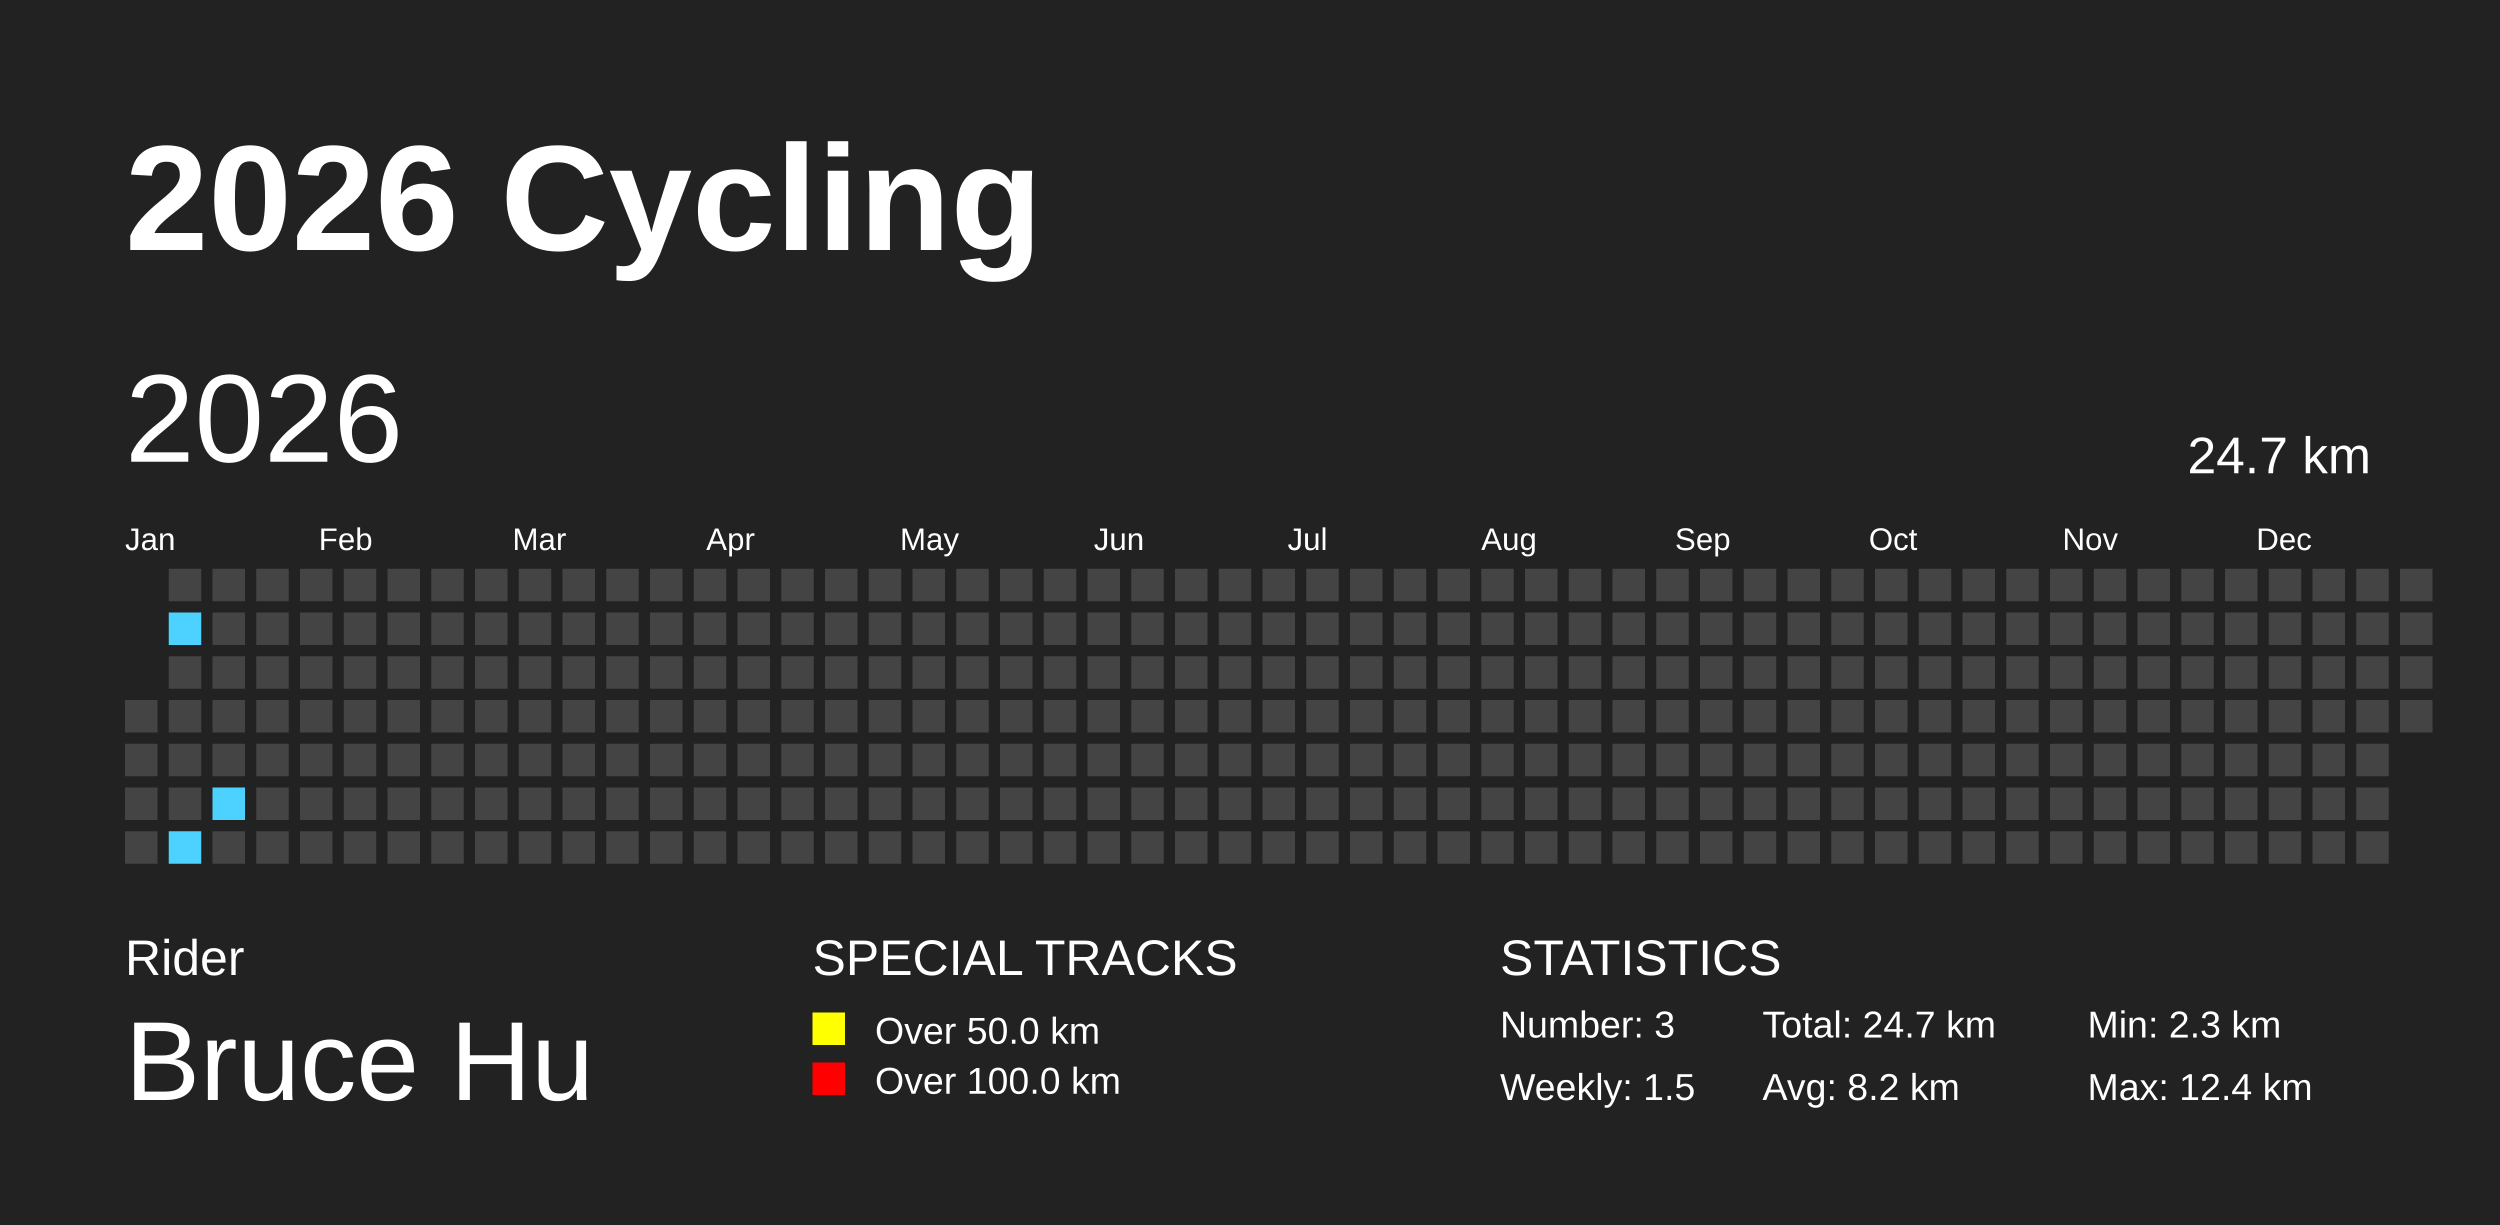
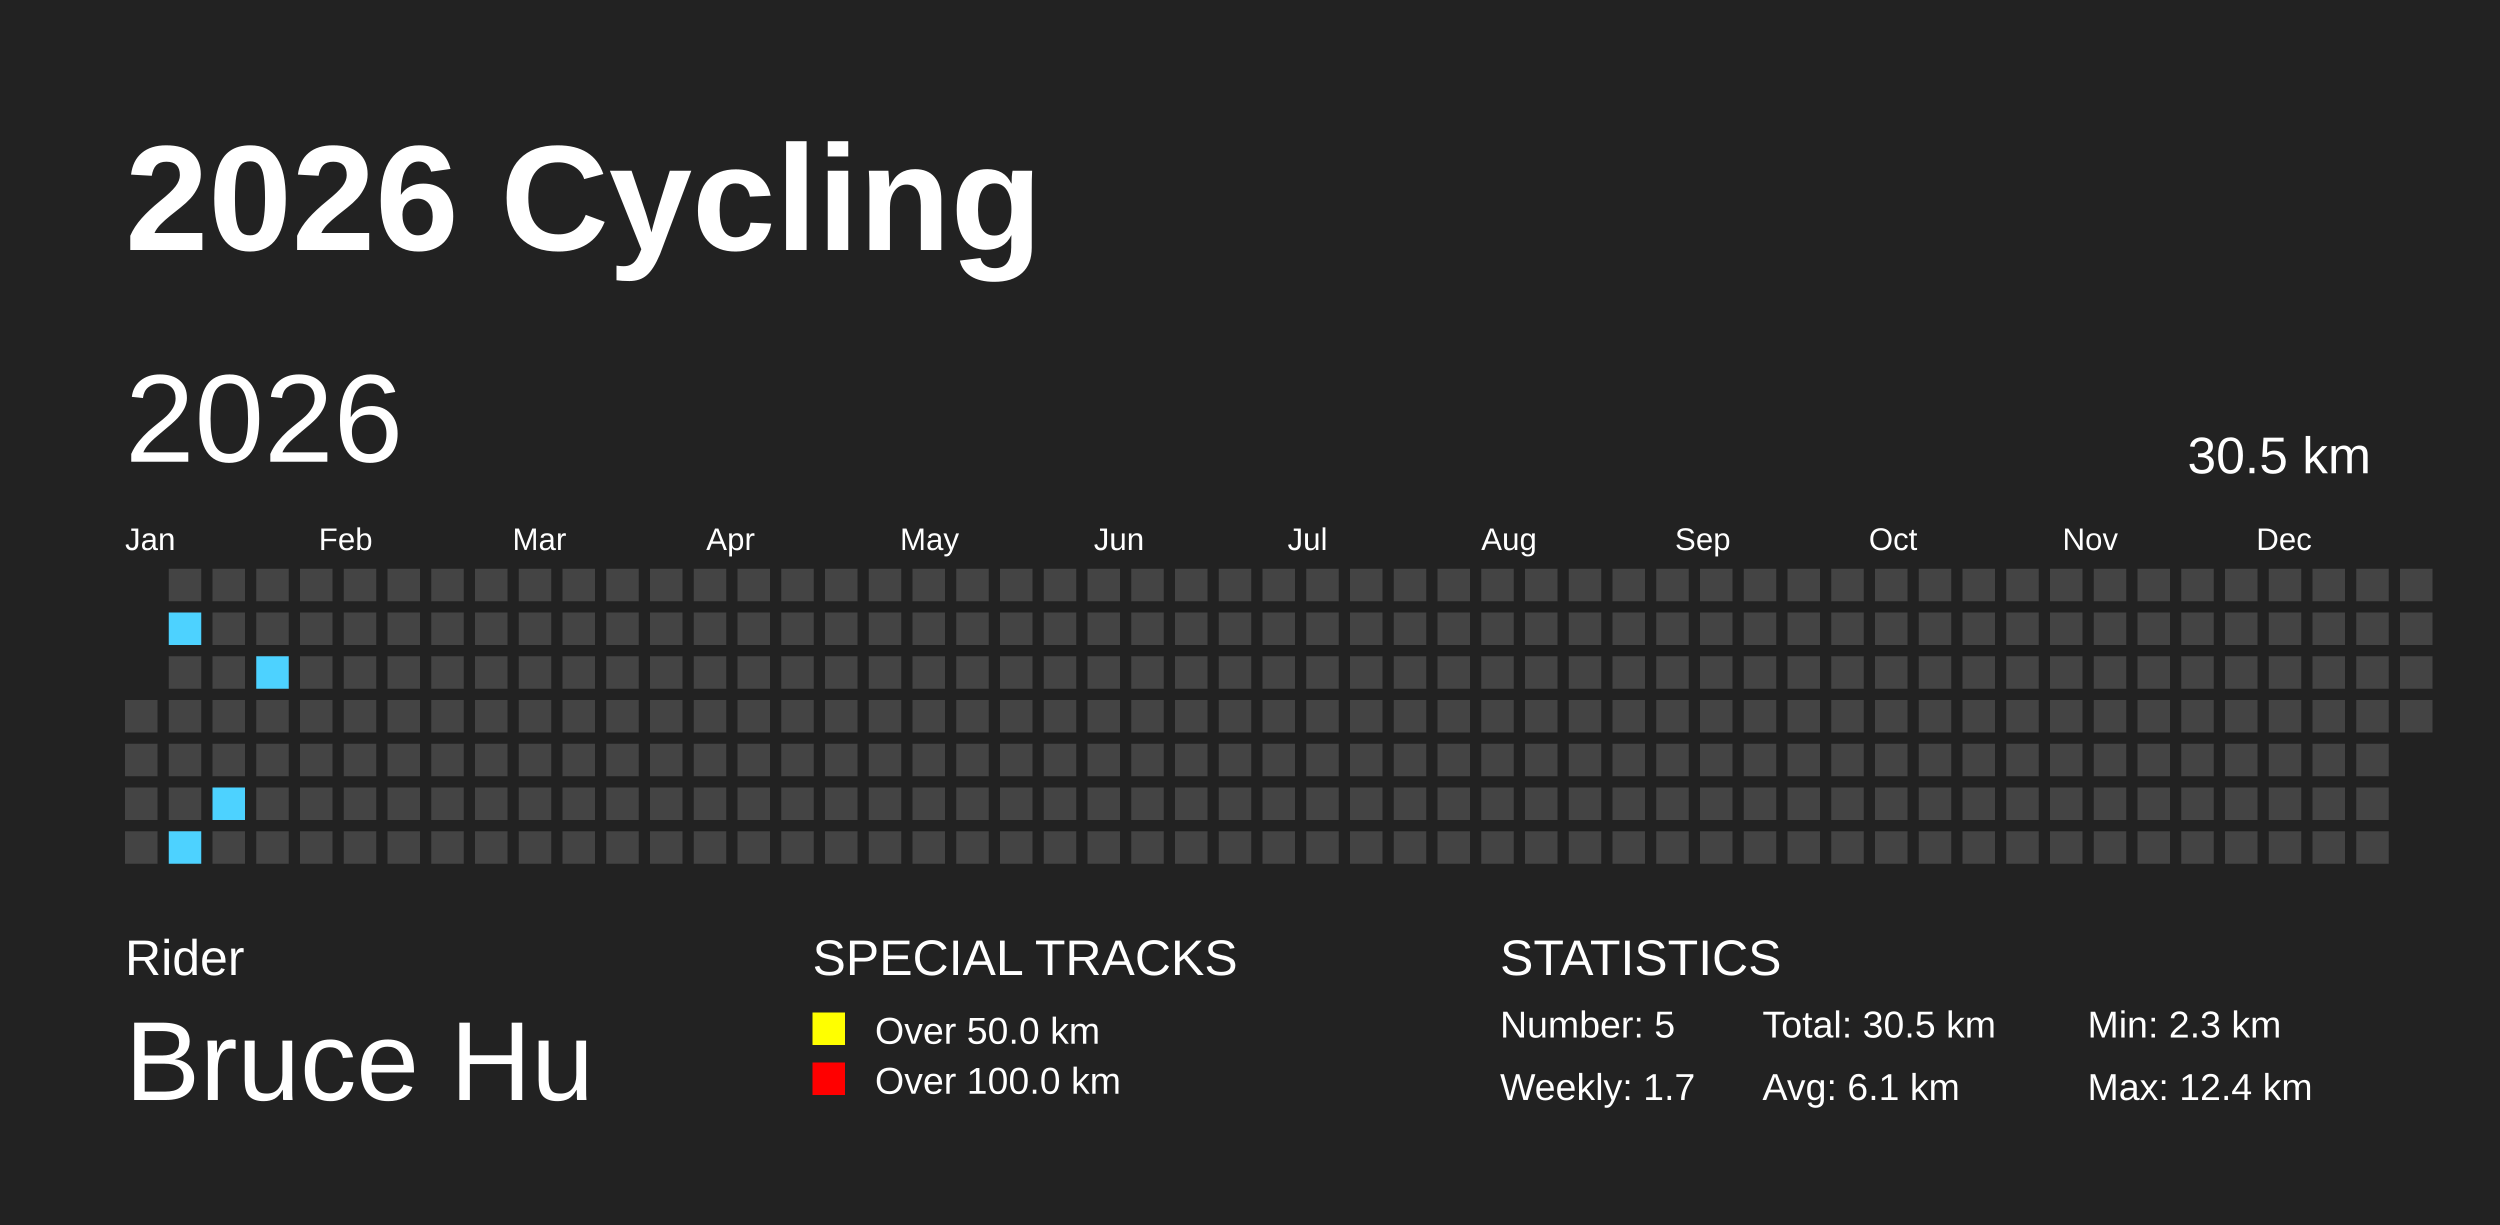
<svg xmlns="http://www.w3.org/2000/svg" baseProfile="full" height="98mm" version="1.1" viewBox="0,0,200,98" width="200mm">
  <defs />
  <rect fill="#222222" height="98" width="200" x="0" y="0" />
  <text fill="#FFFFFF" style="font-size:12px; font-family:Arial; font-weight:bold;" x="10" y="20">2026 Cycling</text>
  <text fill="#FFFFFF" style="font-size:4px; font-family:Arial" x="10" y="78">Rider</text>
  <text fill="#FFFFFF" style="font-size:9px; font-family:Arial" x="10" y="88">Bruce Hu</text>
  <text fill="#FFFFFF" style="font-size:4px; font-family:Arial" x="65" y="78">SPECIAL TRACKS</text>
  <rect fill="yellow" height="2.6" width="2.6" x="65" y="81" />
  <text fill="#FFFFFF" style="font-size:3px; font-family:Arial" x="70" y="83.5">Over 50.0 km</text>
  <rect fill="red" height="2.6" width="2.6" x="65" y="85" />
  <text fill="#FFFFFF" style="font-size:3px; font-family:Arial" x="70" y="87.5">Over 100.0 km</text>
  <text fill="#FFFFFF" style="font-size:4px; font-family:Arial" x="120" y="78">STATISTICS</text>
-   <text fill="#FFFFFF" style="font-size:3px; font-family:Arial" x="120" y="83">Number: 3</text>
-   <text fill="#FFFFFF" style="font-size:3px; font-family:Arial" x="120" y="88">Weekly: 1.5</text>
-   <text fill="#FFFFFF" style="font-size:3px; font-family:Arial" x="141" y="83">Total: 24.7 km</text>
-   <text fill="#FFFFFF" style="font-size:3px; font-family:Arial" x="141" y="88">Avg: 8.2 km</text>
+   <text fill="#FFFFFF" style="font-size:3px; font-family:Arial" x="120" y="83">Number: 5</text>
+   <text fill="#FFFFFF" style="font-size:3px; font-family:Arial" x="120" y="88">Weekly: 1.7</text>
+   <text fill="#FFFFFF" style="font-size:3px; font-family:Arial" x="141" y="83">Total: 30.5 km</text>
+   <text fill="#FFFFFF" style="font-size:3px; font-family:Arial" x="141" y="88">Avg: 6.1 km</text>
  <text fill="#FFFFFF" style="font-size:3px; font-family:Arial" x="167" y="83">Min: 2.3 km</text>
  <text fill="#FFFFFF" style="font-size:3px; font-family:Arial" x="167" y="88">Max: 12.4 km</text>
  <text dominant-baseline="hanging" fill="#FFFFFF" style="font-size:10.0px; font-family:Arial;" x="10" y="30">2026</text>
-   <text dominant-baseline="hanging" fill="#FFFFFF" style="font-size:4.125px; font-family:Arial;" x="175" y="35">24.7 km</text>
+   <text dominant-baseline="hanging" fill="#FFFFFF" style="font-size:4.125px; font-family:Arial;" x="175" y="35">30.5 km</text>
  <text fill="#FFFFFF" style="font-size:2.5px; font-family:Arial" x="10.0" y="44">Jan</text>
  <text fill="#FFFFFF" style="font-size:2.5px; font-family:Arial" x="25.5" y="44">Feb</text>
  <text fill="#FFFFFF" style="font-size:2.5px; font-family:Arial" x="41.0" y="44">Mar</text>
  <text fill="#FFFFFF" style="font-size:2.5px; font-family:Arial" x="56.5" y="44">Apr</text>
  <text fill="#FFFFFF" style="font-size:2.5px; font-family:Arial" x="72.0" y="44">May</text>
  <text fill="#FFFFFF" style="font-size:2.5px; font-family:Arial" x="87.5" y="44">Jun</text>
  <text fill="#FFFFFF" style="font-size:2.5px; font-family:Arial" x="103.0" y="44">Jul</text>
  <text fill="#FFFFFF" style="font-size:2.5px; font-family:Arial" x="118.5" y="44">Aug</text>
  <text fill="#FFFFFF" style="font-size:2.5px; font-family:Arial" x="134.0" y="44">Sep</text>
  <text fill="#FFFFFF" style="font-size:2.5px; font-family:Arial" x="149.5" y="44">Oct</text>
  <text fill="#FFFFFF" style="font-size:2.5px; font-family:Arial" x="165.0" y="44">Nov</text>
  <text fill="#FFFFFF" style="font-size:2.5px; font-family:Arial" x="180.5" y="44">Dec</text>
  <rect fill="#444444" height="2.6" width="2.6" x="10.0" y="56.0" />
  <rect fill="#444444" height="2.6" width="2.6" x="10.0" y="59.5" />
  <rect fill="#444444" height="2.6" width="2.6" x="10.0" y="63.0" />
  <rect fill="#444444" height="2.6" width="2.6" x="10.0" y="66.5" />
  <rect fill="#444444" height="2.6" width="2.6" x="13.5" y="45.5" />
  <rect fill="#4DD2FF" height="2.6" width="2.6" x="13.5" y="49.0" />
  <rect fill="#444444" height="2.6" width="2.6" x="13.5" y="52.5" />
  <rect fill="#444444" height="2.6" width="2.6" x="13.5" y="56.0" />
  <rect fill="#444444" height="2.6" width="2.6" x="13.5" y="59.5" />
  <rect fill="#444444" height="2.6" width="2.6" x="13.5" y="63.0" />
  <rect fill="#4DD2FF" height="2.6" width="2.6" x="13.5" y="66.5" />
  <rect fill="#444444" height="2.6" width="2.6" x="17.0" y="45.5" />
  <rect fill="#444444" height="2.6" width="2.6" x="17.0" y="49.0" />
  <rect fill="#444444" height="2.6" width="2.6" x="17.0" y="52.5" />
  <rect fill="#444444" height="2.6" width="2.6" x="17.0" y="56.0" />
  <rect fill="#444444" height="2.6" width="2.6" x="17.0" y="59.5" />
  <rect fill="#4DD2FF" height="2.6" width="2.6" x="17.0" y="63.0" />
  <rect fill="#444444" height="2.6" width="2.6" x="17.0" y="66.5" />
  <rect fill="#444444" height="2.6" width="2.6" x="20.5" y="45.5" />
  <rect fill="#444444" height="2.6" width="2.6" x="20.5" y="49.0" />
-   <rect fill="#444444" height="2.6" width="2.6" x="20.5" y="52.5" />
+   <rect fill="#4DD2FF" height="2.6" width="2.6" x="20.5" y="52.5" />
  <rect fill="#444444" height="2.6" width="2.6" x="20.5" y="56.0" />
  <rect fill="#444444" height="2.6" width="2.6" x="20.5" y="59.5" />
  <rect fill="#444444" height="2.6" width="2.6" x="20.5" y="63.0" />
  <rect fill="#444444" height="2.6" width="2.6" x="20.5" y="66.5" />
  <rect fill="#444444" height="2.6" width="2.6" x="24.0" y="45.5" />
  <rect fill="#444444" height="2.6" width="2.6" x="24.0" y="49.0" />
  <rect fill="#444444" height="2.6" width="2.6" x="24.0" y="52.5" />
  <rect fill="#444444" height="2.6" width="2.6" x="24.0" y="56.0" />
  <rect fill="#444444" height="2.6" width="2.6" x="24.0" y="59.5" />
  <rect fill="#444444" height="2.6" width="2.6" x="24.0" y="63.0" />
  <rect fill="#444444" height="2.6" width="2.6" x="24.0" y="66.5" />
  <rect fill="#444444" height="2.6" width="2.6" x="27.5" y="45.5" />
  <rect fill="#444444" height="2.6" width="2.6" x="27.5" y="49.0" />
  <rect fill="#444444" height="2.6" width="2.6" x="27.5" y="52.5" />
  <rect fill="#444444" height="2.6" width="2.6" x="27.5" y="56.0" />
  <rect fill="#444444" height="2.6" width="2.6" x="27.5" y="59.5" />
  <rect fill="#444444" height="2.6" width="2.6" x="27.5" y="63.0" />
  <rect fill="#444444" height="2.6" width="2.6" x="27.5" y="66.5" />
  <rect fill="#444444" height="2.6" width="2.6" x="31.0" y="45.5" />
  <rect fill="#444444" height="2.6" width="2.6" x="31.0" y="49.0" />
  <rect fill="#444444" height="2.6" width="2.6" x="31.0" y="52.5" />
  <rect fill="#444444" height="2.6" width="2.6" x="31.0" y="56.0" />
  <rect fill="#444444" height="2.6" width="2.6" x="31.0" y="59.5" />
  <rect fill="#444444" height="2.6" width="2.6" x="31.0" y="63.0" />
  <rect fill="#444444" height="2.6" width="2.6" x="31.0" y="66.5" />
  <rect fill="#444444" height="2.6" width="2.6" x="34.5" y="45.5" />
  <rect fill="#444444" height="2.6" width="2.6" x="34.5" y="49.0" />
  <rect fill="#444444" height="2.6" width="2.6" x="34.5" y="52.5" />
  <rect fill="#444444" height="2.6" width="2.6" x="34.5" y="56.0" />
  <rect fill="#444444" height="2.6" width="2.6" x="34.5" y="59.5" />
  <rect fill="#444444" height="2.6" width="2.6" x="34.5" y="63.0" />
  <rect fill="#444444" height="2.6" width="2.6" x="34.5" y="66.5" />
  <rect fill="#444444" height="2.6" width="2.6" x="38.0" y="45.5" />
  <rect fill="#444444" height="2.6" width="2.6" x="38.0" y="49.0" />
  <rect fill="#444444" height="2.6" width="2.6" x="38.0" y="52.5" />
  <rect fill="#444444" height="2.6" width="2.6" x="38.0" y="56.0" />
  <rect fill="#444444" height="2.6" width="2.6" x="38.0" y="59.5" />
  <rect fill="#444444" height="2.6" width="2.6" x="38.0" y="63.0" />
  <rect fill="#444444" height="2.6" width="2.6" x="38.0" y="66.5" />
  <rect fill="#444444" height="2.6" width="2.6" x="41.5" y="45.5" />
  <rect fill="#444444" height="2.6" width="2.6" x="41.5" y="49.0" />
  <rect fill="#444444" height="2.6" width="2.6" x="41.5" y="52.5" />
  <rect fill="#444444" height="2.6" width="2.6" x="41.5" y="56.0" />
  <rect fill="#444444" height="2.6" width="2.6" x="41.5" y="59.5" />
  <rect fill="#444444" height="2.6" width="2.6" x="41.5" y="63.0" />
  <rect fill="#444444" height="2.6" width="2.6" x="41.5" y="66.5" />
  <rect fill="#444444" height="2.6" width="2.6" x="45.0" y="45.5" />
  <rect fill="#444444" height="2.6" width="2.6" x="45.0" y="49.0" />
  <rect fill="#444444" height="2.6" width="2.6" x="45.0" y="52.5" />
  <rect fill="#444444" height="2.6" width="2.6" x="45.0" y="56.0" />
  <rect fill="#444444" height="2.6" width="2.6" x="45.0" y="59.5" />
  <rect fill="#444444" height="2.6" width="2.6" x="45.0" y="63.0" />
  <rect fill="#444444" height="2.6" width="2.6" x="45.0" y="66.5" />
  <rect fill="#444444" height="2.6" width="2.6" x="48.5" y="45.5" />
  <rect fill="#444444" height="2.6" width="2.6" x="48.5" y="49.0" />
  <rect fill="#444444" height="2.6" width="2.6" x="48.5" y="52.5" />
  <rect fill="#444444" height="2.6" width="2.6" x="48.5" y="56.0" />
  <rect fill="#444444" height="2.6" width="2.6" x="48.5" y="59.5" />
  <rect fill="#444444" height="2.6" width="2.6" x="48.5" y="63.0" />
  <rect fill="#444444" height="2.6" width="2.6" x="48.5" y="66.5" />
  <rect fill="#444444" height="2.6" width="2.6" x="52.0" y="45.5" />
  <rect fill="#444444" height="2.6" width="2.6" x="52.0" y="49.0" />
  <rect fill="#444444" height="2.6" width="2.6" x="52.0" y="52.5" />
  <rect fill="#444444" height="2.6" width="2.6" x="52.0" y="56.0" />
  <rect fill="#444444" height="2.6" width="2.6" x="52.0" y="59.5" />
  <rect fill="#444444" height="2.6" width="2.6" x="52.0" y="63.0" />
  <rect fill="#444444" height="2.6" width="2.6" x="52.0" y="66.5" />
  <rect fill="#444444" height="2.6" width="2.6" x="55.5" y="45.5" />
  <rect fill="#444444" height="2.6" width="2.6" x="55.5" y="49.0" />
  <rect fill="#444444" height="2.6" width="2.6" x="55.5" y="52.5" />
  <rect fill="#444444" height="2.6" width="2.6" x="55.5" y="56.0" />
  <rect fill="#444444" height="2.6" width="2.6" x="55.5" y="59.5" />
  <rect fill="#444444" height="2.6" width="2.6" x="55.5" y="63.0" />
  <rect fill="#444444" height="2.6" width="2.6" x="55.5" y="66.5" />
  <rect fill="#444444" height="2.6" width="2.6" x="59.0" y="45.5" />
  <rect fill="#444444" height="2.6" width="2.6" x="59.0" y="49.0" />
  <rect fill="#444444" height="2.6" width="2.6" x="59.0" y="52.5" />
  <rect fill="#444444" height="2.6" width="2.6" x="59.0" y="56.0" />
  <rect fill="#444444" height="2.6" width="2.6" x="59.0" y="59.5" />
  <rect fill="#444444" height="2.6" width="2.6" x="59.0" y="63.0" />
  <rect fill="#444444" height="2.6" width="2.6" x="59.0" y="66.5" />
  <rect fill="#444444" height="2.6" width="2.6" x="62.5" y="45.5" />
  <rect fill="#444444" height="2.6" width="2.6" x="62.5" y="49.0" />
  <rect fill="#444444" height="2.6" width="2.6" x="62.5" y="52.5" />
  <rect fill="#444444" height="2.6" width="2.6" x="62.5" y="56.0" />
  <rect fill="#444444" height="2.6" width="2.6" x="62.5" y="59.5" />
  <rect fill="#444444" height="2.6" width="2.6" x="62.5" y="63.0" />
  <rect fill="#444444" height="2.6" width="2.6" x="62.5" y="66.5" />
  <rect fill="#444444" height="2.6" width="2.6" x="66.0" y="45.5" />
  <rect fill="#444444" height="2.6" width="2.6" x="66.0" y="49.0" />
  <rect fill="#444444" height="2.6" width="2.6" x="66.0" y="52.5" />
  <rect fill="#444444" height="2.6" width="2.6" x="66.0" y="56.0" />
  <rect fill="#444444" height="2.6" width="2.6" x="66.0" y="59.5" />
  <rect fill="#444444" height="2.6" width="2.6" x="66.0" y="63.0" />
  <rect fill="#444444" height="2.6" width="2.6" x="66.0" y="66.5" />
  <rect fill="#444444" height="2.6" width="2.6" x="69.5" y="45.5" />
  <rect fill="#444444" height="2.6" width="2.6" x="69.5" y="49.0" />
  <rect fill="#444444" height="2.6" width="2.6" x="69.5" y="52.5" />
  <rect fill="#444444" height="2.6" width="2.6" x="69.5" y="56.0" />
  <rect fill="#444444" height="2.6" width="2.6" x="69.5" y="59.5" />
  <rect fill="#444444" height="2.6" width="2.6" x="69.5" y="63.0" />
  <rect fill="#444444" height="2.6" width="2.6" x="69.5" y="66.5" />
  <rect fill="#444444" height="2.6" width="2.6" x="73.0" y="45.5" />
  <rect fill="#444444" height="2.6" width="2.6" x="73.0" y="49.0" />
  <rect fill="#444444" height="2.6" width="2.6" x="73.0" y="52.5" />
  <rect fill="#444444" height="2.6" width="2.6" x="73.0" y="56.0" />
  <rect fill="#444444" height="2.6" width="2.6" x="73.0" y="59.5" />
  <rect fill="#444444" height="2.6" width="2.6" x="73.0" y="63.0" />
  <rect fill="#444444" height="2.6" width="2.6" x="73.0" y="66.5" />
  <rect fill="#444444" height="2.6" width="2.6" x="76.5" y="45.5" />
  <rect fill="#444444" height="2.6" width="2.6" x="76.5" y="49.0" />
  <rect fill="#444444" height="2.6" width="2.6" x="76.5" y="52.5" />
  <rect fill="#444444" height="2.6" width="2.6" x="76.5" y="56.0" />
  <rect fill="#444444" height="2.6" width="2.6" x="76.5" y="59.5" />
  <rect fill="#444444" height="2.6" width="2.6" x="76.5" y="63.0" />
  <rect fill="#444444" height="2.6" width="2.6" x="76.5" y="66.5" />
  <rect fill="#444444" height="2.6" width="2.6" x="80.0" y="45.5" />
  <rect fill="#444444" height="2.6" width="2.6" x="80.0" y="49.0" />
  <rect fill="#444444" height="2.6" width="2.6" x="80.0" y="52.5" />
  <rect fill="#444444" height="2.6" width="2.6" x="80.0" y="56.0" />
  <rect fill="#444444" height="2.6" width="2.6" x="80.0" y="59.5" />
  <rect fill="#444444" height="2.6" width="2.6" x="80.0" y="63.0" />
  <rect fill="#444444" height="2.6" width="2.6" x="80.0" y="66.5" />
  <rect fill="#444444" height="2.6" width="2.6" x="83.5" y="45.5" />
  <rect fill="#444444" height="2.6" width="2.6" x="83.5" y="49.0" />
  <rect fill="#444444" height="2.6" width="2.6" x="83.5" y="52.5" />
  <rect fill="#444444" height="2.6" width="2.6" x="83.5" y="56.0" />
  <rect fill="#444444" height="2.6" width="2.6" x="83.5" y="59.5" />
  <rect fill="#444444" height="2.6" width="2.6" x="83.5" y="63.0" />
  <rect fill="#444444" height="2.6" width="2.6" x="83.5" y="66.5" />
  <rect fill="#444444" height="2.6" width="2.6" x="87.0" y="45.5" />
  <rect fill="#444444" height="2.6" width="2.6" x="87.0" y="49.0" />
  <rect fill="#444444" height="2.6" width="2.6" x="87.0" y="52.5" />
  <rect fill="#444444" height="2.6" width="2.6" x="87.0" y="56.0" />
  <rect fill="#444444" height="2.6" width="2.6" x="87.0" y="59.5" />
  <rect fill="#444444" height="2.6" width="2.6" x="87.0" y="63.0" />
  <rect fill="#444444" height="2.6" width="2.6" x="87.0" y="66.5" />
  <rect fill="#444444" height="2.6" width="2.6" x="90.5" y="45.5" />
  <rect fill="#444444" height="2.6" width="2.6" x="90.5" y="49.0" />
  <rect fill="#444444" height="2.6" width="2.6" x="90.5" y="52.5" />
  <rect fill="#444444" height="2.6" width="2.6" x="90.5" y="56.0" />
  <rect fill="#444444" height="2.6" width="2.6" x="90.5" y="59.5" />
  <rect fill="#444444" height="2.6" width="2.6" x="90.5" y="63.0" />
  <rect fill="#444444" height="2.6" width="2.6" x="90.5" y="66.5" />
  <rect fill="#444444" height="2.6" width="2.6" x="94.0" y="45.5" />
  <rect fill="#444444" height="2.6" width="2.6" x="94.0" y="49.0" />
  <rect fill="#444444" height="2.6" width="2.6" x="94.0" y="52.5" />
  <rect fill="#444444" height="2.6" width="2.6" x="94.0" y="56.0" />
  <rect fill="#444444" height="2.6" width="2.6" x="94.0" y="59.5" />
  <rect fill="#444444" height="2.6" width="2.6" x="94.0" y="63.0" />
  <rect fill="#444444" height="2.6" width="2.6" x="94.0" y="66.5" />
  <rect fill="#444444" height="2.6" width="2.6" x="97.5" y="45.5" />
  <rect fill="#444444" height="2.6" width="2.6" x="97.5" y="49.0" />
  <rect fill="#444444" height="2.6" width="2.6" x="97.5" y="52.5" />
  <rect fill="#444444" height="2.6" width="2.6" x="97.5" y="56.0" />
  <rect fill="#444444" height="2.6" width="2.6" x="97.5" y="59.5" />
  <rect fill="#444444" height="2.6" width="2.6" x="97.5" y="63.0" />
  <rect fill="#444444" height="2.6" width="2.6" x="97.5" y="66.5" />
  <rect fill="#444444" height="2.6" width="2.6" x="101.0" y="45.5" />
  <rect fill="#444444" height="2.6" width="2.6" x="101.0" y="49.0" />
  <rect fill="#444444" height="2.6" width="2.6" x="101.0" y="52.5" />
  <rect fill="#444444" height="2.6" width="2.6" x="101.0" y="56.0" />
  <rect fill="#444444" height="2.6" width="2.6" x="101.0" y="59.5" />
  <rect fill="#444444" height="2.6" width="2.6" x="101.0" y="63.0" />
  <rect fill="#444444" height="2.6" width="2.6" x="101.0" y="66.5" />
  <rect fill="#444444" height="2.6" width="2.6" x="104.5" y="45.5" />
  <rect fill="#444444" height="2.6" width="2.6" x="104.5" y="49.0" />
  <rect fill="#444444" height="2.6" width="2.6" x="104.5" y="52.5" />
  <rect fill="#444444" height="2.6" width="2.6" x="104.5" y="56.0" />
  <rect fill="#444444" height="2.6" width="2.6" x="104.5" y="59.5" />
  <rect fill="#444444" height="2.6" width="2.6" x="104.5" y="63.0" />
  <rect fill="#444444" height="2.6" width="2.6" x="104.5" y="66.5" />
  <rect fill="#444444" height="2.6" width="2.6" x="108.0" y="45.5" />
  <rect fill="#444444" height="2.6" width="2.6" x="108.0" y="49.0" />
  <rect fill="#444444" height="2.6" width="2.6" x="108.0" y="52.5" />
  <rect fill="#444444" height="2.6" width="2.6" x="108.0" y="56.0" />
  <rect fill="#444444" height="2.6" width="2.6" x="108.0" y="59.5" />
  <rect fill="#444444" height="2.6" width="2.6" x="108.0" y="63.0" />
  <rect fill="#444444" height="2.6" width="2.6" x="108.0" y="66.5" />
  <rect fill="#444444" height="2.6" width="2.6" x="111.5" y="45.5" />
  <rect fill="#444444" height="2.6" width="2.6" x="111.5" y="49.0" />
  <rect fill="#444444" height="2.6" width="2.6" x="111.5" y="52.5" />
  <rect fill="#444444" height="2.6" width="2.6" x="111.5" y="56.0" />
  <rect fill="#444444" height="2.6" width="2.6" x="111.5" y="59.5" />
  <rect fill="#444444" height="2.6" width="2.6" x="111.5" y="63.0" />
  <rect fill="#444444" height="2.6" width="2.6" x="111.5" y="66.5" />
  <rect fill="#444444" height="2.6" width="2.6" x="115.0" y="45.5" />
  <rect fill="#444444" height="2.6" width="2.6" x="115.0" y="49.0" />
  <rect fill="#444444" height="2.6" width="2.6" x="115.0" y="52.5" />
  <rect fill="#444444" height="2.6" width="2.6" x="115.0" y="56.0" />
  <rect fill="#444444" height="2.6" width="2.6" x="115.0" y="59.5" />
  <rect fill="#444444" height="2.6" width="2.6" x="115.0" y="63.0" />
  <rect fill="#444444" height="2.6" width="2.6" x="115.0" y="66.5" />
  <rect fill="#444444" height="2.6" width="2.6" x="118.5" y="45.5" />
  <rect fill="#444444" height="2.6" width="2.6" x="118.5" y="49.0" />
  <rect fill="#444444" height="2.6" width="2.6" x="118.5" y="52.5" />
  <rect fill="#444444" height="2.6" width="2.6" x="118.5" y="56.0" />
  <rect fill="#444444" height="2.6" width="2.6" x="118.5" y="59.5" />
  <rect fill="#444444" height="2.6" width="2.6" x="118.5" y="63.0" />
  <rect fill="#444444" height="2.6" width="2.6" x="118.5" y="66.5" />
  <rect fill="#444444" height="2.6" width="2.6" x="122.0" y="45.5" />
  <rect fill="#444444" height="2.6" width="2.6" x="122.0" y="49.0" />
  <rect fill="#444444" height="2.6" width="2.6" x="122.0" y="52.5" />
  <rect fill="#444444" height="2.6" width="2.6" x="122.0" y="56.0" />
  <rect fill="#444444" height="2.6" width="2.6" x="122.0" y="59.5" />
  <rect fill="#444444" height="2.6" width="2.6" x="122.0" y="63.0" />
  <rect fill="#444444" height="2.6" width="2.6" x="122.0" y="66.5" />
  <rect fill="#444444" height="2.6" width="2.6" x="125.5" y="45.5" />
  <rect fill="#444444" height="2.6" width="2.6" x="125.5" y="49.0" />
  <rect fill="#444444" height="2.6" width="2.6" x="125.5" y="52.5" />
  <rect fill="#444444" height="2.6" width="2.6" x="125.5" y="56.0" />
  <rect fill="#444444" height="2.6" width="2.6" x="125.5" y="59.5" />
  <rect fill="#444444" height="2.6" width="2.6" x="125.5" y="63.0" />
  <rect fill="#444444" height="2.6" width="2.6" x="125.5" y="66.5" />
  <rect fill="#444444" height="2.6" width="2.6" x="129.0" y="45.5" />
  <rect fill="#444444" height="2.6" width="2.6" x="129.0" y="49.0" />
  <rect fill="#444444" height="2.6" width="2.6" x="129.0" y="52.5" />
  <rect fill="#444444" height="2.6" width="2.6" x="129.0" y="56.0" />
  <rect fill="#444444" height="2.6" width="2.6" x="129.0" y="59.5" />
  <rect fill="#444444" height="2.6" width="2.6" x="129.0" y="63.0" />
  <rect fill="#444444" height="2.6" width="2.6" x="129.0" y="66.5" />
  <rect fill="#444444" height="2.6" width="2.6" x="132.5" y="45.5" />
  <rect fill="#444444" height="2.6" width="2.6" x="132.5" y="49.0" />
  <rect fill="#444444" height="2.6" width="2.6" x="132.5" y="52.5" />
  <rect fill="#444444" height="2.6" width="2.6" x="132.5" y="56.0" />
  <rect fill="#444444" height="2.6" width="2.6" x="132.5" y="59.5" />
  <rect fill="#444444" height="2.6" width="2.6" x="132.5" y="63.0" />
  <rect fill="#444444" height="2.6" width="2.6" x="132.5" y="66.5" />
  <rect fill="#444444" height="2.6" width="2.6" x="136.0" y="45.5" />
  <rect fill="#444444" height="2.6" width="2.6" x="136.0" y="49.0" />
  <rect fill="#444444" height="2.6" width="2.6" x="136.0" y="52.5" />
  <rect fill="#444444" height="2.6" width="2.6" x="136.0" y="56.0" />
  <rect fill="#444444" height="2.6" width="2.6" x="136.0" y="59.5" />
  <rect fill="#444444" height="2.6" width="2.6" x="136.0" y="63.0" />
  <rect fill="#444444" height="2.6" width="2.6" x="136.0" y="66.5" />
  <rect fill="#444444" height="2.6" width="2.6" x="139.5" y="45.5" />
  <rect fill="#444444" height="2.6" width="2.6" x="139.5" y="49.0" />
  <rect fill="#444444" height="2.6" width="2.6" x="139.5" y="52.5" />
  <rect fill="#444444" height="2.6" width="2.6" x="139.5" y="56.0" />
  <rect fill="#444444" height="2.6" width="2.6" x="139.5" y="59.5" />
  <rect fill="#444444" height="2.6" width="2.6" x="139.5" y="63.0" />
  <rect fill="#444444" height="2.6" width="2.6" x="139.5" y="66.5" />
  <rect fill="#444444" height="2.6" width="2.6" x="143.0" y="45.5" />
  <rect fill="#444444" height="2.6" width="2.6" x="143.0" y="49.0" />
  <rect fill="#444444" height="2.6" width="2.6" x="143.0" y="52.5" />
  <rect fill="#444444" height="2.6" width="2.6" x="143.0" y="56.0" />
  <rect fill="#444444" height="2.6" width="2.6" x="143.0" y="59.5" />
  <rect fill="#444444" height="2.6" width="2.6" x="143.0" y="63.0" />
  <rect fill="#444444" height="2.6" width="2.6" x="143.0" y="66.5" />
  <rect fill="#444444" height="2.6" width="2.6" x="146.5" y="45.5" />
  <rect fill="#444444" height="2.6" width="2.6" x="146.5" y="49.0" />
  <rect fill="#444444" height="2.6" width="2.6" x="146.5" y="52.5" />
  <rect fill="#444444" height="2.6" width="2.6" x="146.5" y="56.0" />
  <rect fill="#444444" height="2.6" width="2.6" x="146.5" y="59.5" />
  <rect fill="#444444" height="2.6" width="2.6" x="146.5" y="63.0" />
  <rect fill="#444444" height="2.6" width="2.6" x="146.5" y="66.5" />
  <rect fill="#444444" height="2.6" width="2.6" x="150.0" y="45.5" />
  <rect fill="#444444" height="2.6" width="2.6" x="150.0" y="49.0" />
  <rect fill="#444444" height="2.6" width="2.6" x="150.0" y="52.5" />
  <rect fill="#444444" height="2.6" width="2.6" x="150.0" y="56.0" />
  <rect fill="#444444" height="2.6" width="2.6" x="150.0" y="59.5" />
  <rect fill="#444444" height="2.6" width="2.6" x="150.0" y="63.0" />
  <rect fill="#444444" height="2.6" width="2.6" x="150.0" y="66.5" />
  <rect fill="#444444" height="2.6" width="2.6" x="153.5" y="45.5" />
  <rect fill="#444444" height="2.6" width="2.6" x="153.5" y="49.0" />
  <rect fill="#444444" height="2.6" width="2.6" x="153.5" y="52.5" />
  <rect fill="#444444" height="2.6" width="2.6" x="153.5" y="56.0" />
  <rect fill="#444444" height="2.6" width="2.6" x="153.5" y="59.5" />
  <rect fill="#444444" height="2.6" width="2.6" x="153.5" y="63.0" />
  <rect fill="#444444" height="2.6" width="2.6" x="153.5" y="66.5" />
  <rect fill="#444444" height="2.6" width="2.6" x="157.0" y="45.5" />
  <rect fill="#444444" height="2.6" width="2.6" x="157.0" y="49.0" />
  <rect fill="#444444" height="2.6" width="2.6" x="157.0" y="52.5" />
  <rect fill="#444444" height="2.6" width="2.6" x="157.0" y="56.0" />
  <rect fill="#444444" height="2.6" width="2.6" x="157.0" y="59.5" />
  <rect fill="#444444" height="2.6" width="2.6" x="157.0" y="63.0" />
  <rect fill="#444444" height="2.6" width="2.6" x="157.0" y="66.5" />
  <rect fill="#444444" height="2.6" width="2.6" x="160.5" y="45.5" />
  <rect fill="#444444" height="2.6" width="2.6" x="160.5" y="49.0" />
  <rect fill="#444444" height="2.6" width="2.6" x="160.5" y="52.5" />
  <rect fill="#444444" height="2.6" width="2.6" x="160.5" y="56.0" />
  <rect fill="#444444" height="2.6" width="2.6" x="160.5" y="59.5" />
  <rect fill="#444444" height="2.6" width="2.6" x="160.5" y="63.0" />
  <rect fill="#444444" height="2.6" width="2.6" x="160.5" y="66.5" />
  <rect fill="#444444" height="2.6" width="2.6" x="164.0" y="45.5" />
  <rect fill="#444444" height="2.6" width="2.6" x="164.0" y="49.0" />
  <rect fill="#444444" height="2.6" width="2.6" x="164.0" y="52.5" />
  <rect fill="#444444" height="2.6" width="2.6" x="164.0" y="56.0" />
  <rect fill="#444444" height="2.6" width="2.6" x="164.0" y="59.5" />
  <rect fill="#444444" height="2.6" width="2.6" x="164.0" y="63.0" />
  <rect fill="#444444" height="2.6" width="2.6" x="164.0" y="66.5" />
  <rect fill="#444444" height="2.6" width="2.6" x="167.5" y="45.5" />
  <rect fill="#444444" height="2.6" width="2.6" x="167.5" y="49.0" />
  <rect fill="#444444" height="2.6" width="2.6" x="167.5" y="52.5" />
  <rect fill="#444444" height="2.6" width="2.6" x="167.5" y="56.0" />
  <rect fill="#444444" height="2.6" width="2.6" x="167.5" y="59.5" />
  <rect fill="#444444" height="2.6" width="2.6" x="167.5" y="63.0" />
  <rect fill="#444444" height="2.6" width="2.6" x="167.5" y="66.5" />
  <rect fill="#444444" height="2.6" width="2.6" x="171.0" y="45.5" />
  <rect fill="#444444" height="2.6" width="2.6" x="171.0" y="49.0" />
  <rect fill="#444444" height="2.6" width="2.6" x="171.0" y="52.5" />
  <rect fill="#444444" height="2.6" width="2.6" x="171.0" y="56.0" />
  <rect fill="#444444" height="2.6" width="2.6" x="171.0" y="59.5" />
  <rect fill="#444444" height="2.6" width="2.6" x="171.0" y="63.0" />
  <rect fill="#444444" height="2.6" width="2.6" x="171.0" y="66.5" />
  <rect fill="#444444" height="2.6" width="2.6" x="174.5" y="45.5" />
  <rect fill="#444444" height="2.6" width="2.6" x="174.5" y="49.0" />
  <rect fill="#444444" height="2.6" width="2.6" x="174.5" y="52.5" />
  <rect fill="#444444" height="2.6" width="2.6" x="174.5" y="56.0" />
  <rect fill="#444444" height="2.6" width="2.6" x="174.5" y="59.5" />
  <rect fill="#444444" height="2.6" width="2.6" x="174.5" y="63.0" />
  <rect fill="#444444" height="2.6" width="2.6" x="174.5" y="66.5" />
  <rect fill="#444444" height="2.6" width="2.6" x="178.0" y="45.5" />
  <rect fill="#444444" height="2.6" width="2.6" x="178.0" y="49.0" />
  <rect fill="#444444" height="2.6" width="2.6" x="178.0" y="52.5" />
  <rect fill="#444444" height="2.6" width="2.6" x="178.0" y="56.0" />
  <rect fill="#444444" height="2.6" width="2.6" x="178.0" y="59.5" />
  <rect fill="#444444" height="2.6" width="2.6" x="178.0" y="63.0" />
  <rect fill="#444444" height="2.6" width="2.6" x="178.0" y="66.5" />
  <rect fill="#444444" height="2.6" width="2.6" x="181.5" y="45.5" />
  <rect fill="#444444" height="2.6" width="2.6" x="181.5" y="49.0" />
  <rect fill="#444444" height="2.6" width="2.6" x="181.5" y="52.5" />
  <rect fill="#444444" height="2.6" width="2.6" x="181.5" y="56.0" />
  <rect fill="#444444" height="2.6" width="2.6" x="181.5" y="59.5" />
  <rect fill="#444444" height="2.6" width="2.6" x="181.5" y="63.0" />
  <rect fill="#444444" height="2.6" width="2.6" x="181.5" y="66.5" />
  <rect fill="#444444" height="2.6" width="2.6" x="185.0" y="45.5" />
  <rect fill="#444444" height="2.6" width="2.6" x="185.0" y="49.0" />
  <rect fill="#444444" height="2.6" width="2.6" x="185.0" y="52.5" />
  <rect fill="#444444" height="2.6" width="2.6" x="185.0" y="56.0" />
  <rect fill="#444444" height="2.6" width="2.6" x="185.0" y="59.5" />
  <rect fill="#444444" height="2.6" width="2.6" x="185.0" y="63.0" />
  <rect fill="#444444" height="2.6" width="2.6" x="185.0" y="66.5" />
  <rect fill="#444444" height="2.6" width="2.6" x="188.5" y="45.5" />
  <rect fill="#444444" height="2.6" width="2.6" x="188.5" y="49.0" />
  <rect fill="#444444" height="2.6" width="2.6" x="188.5" y="52.5" />
  <rect fill="#444444" height="2.6" width="2.6" x="188.5" y="56.0" />
  <rect fill="#444444" height="2.6" width="2.6" x="188.5" y="59.5" />
  <rect fill="#444444" height="2.6" width="2.6" x="188.5" y="63.0" />
  <rect fill="#444444" height="2.6" width="2.6" x="188.5" y="66.5" />
  <rect fill="#444444" height="2.6" width="2.6" x="192.0" y="45.5" />
  <rect fill="#444444" height="2.6" width="2.6" x="192.0" y="49.0" />
  <rect fill="#444444" height="2.6" width="2.6" x="192.0" y="52.5" />
  <rect fill="#444444" height="2.6" width="2.6" x="192.0" y="56.0" />
</svg>
